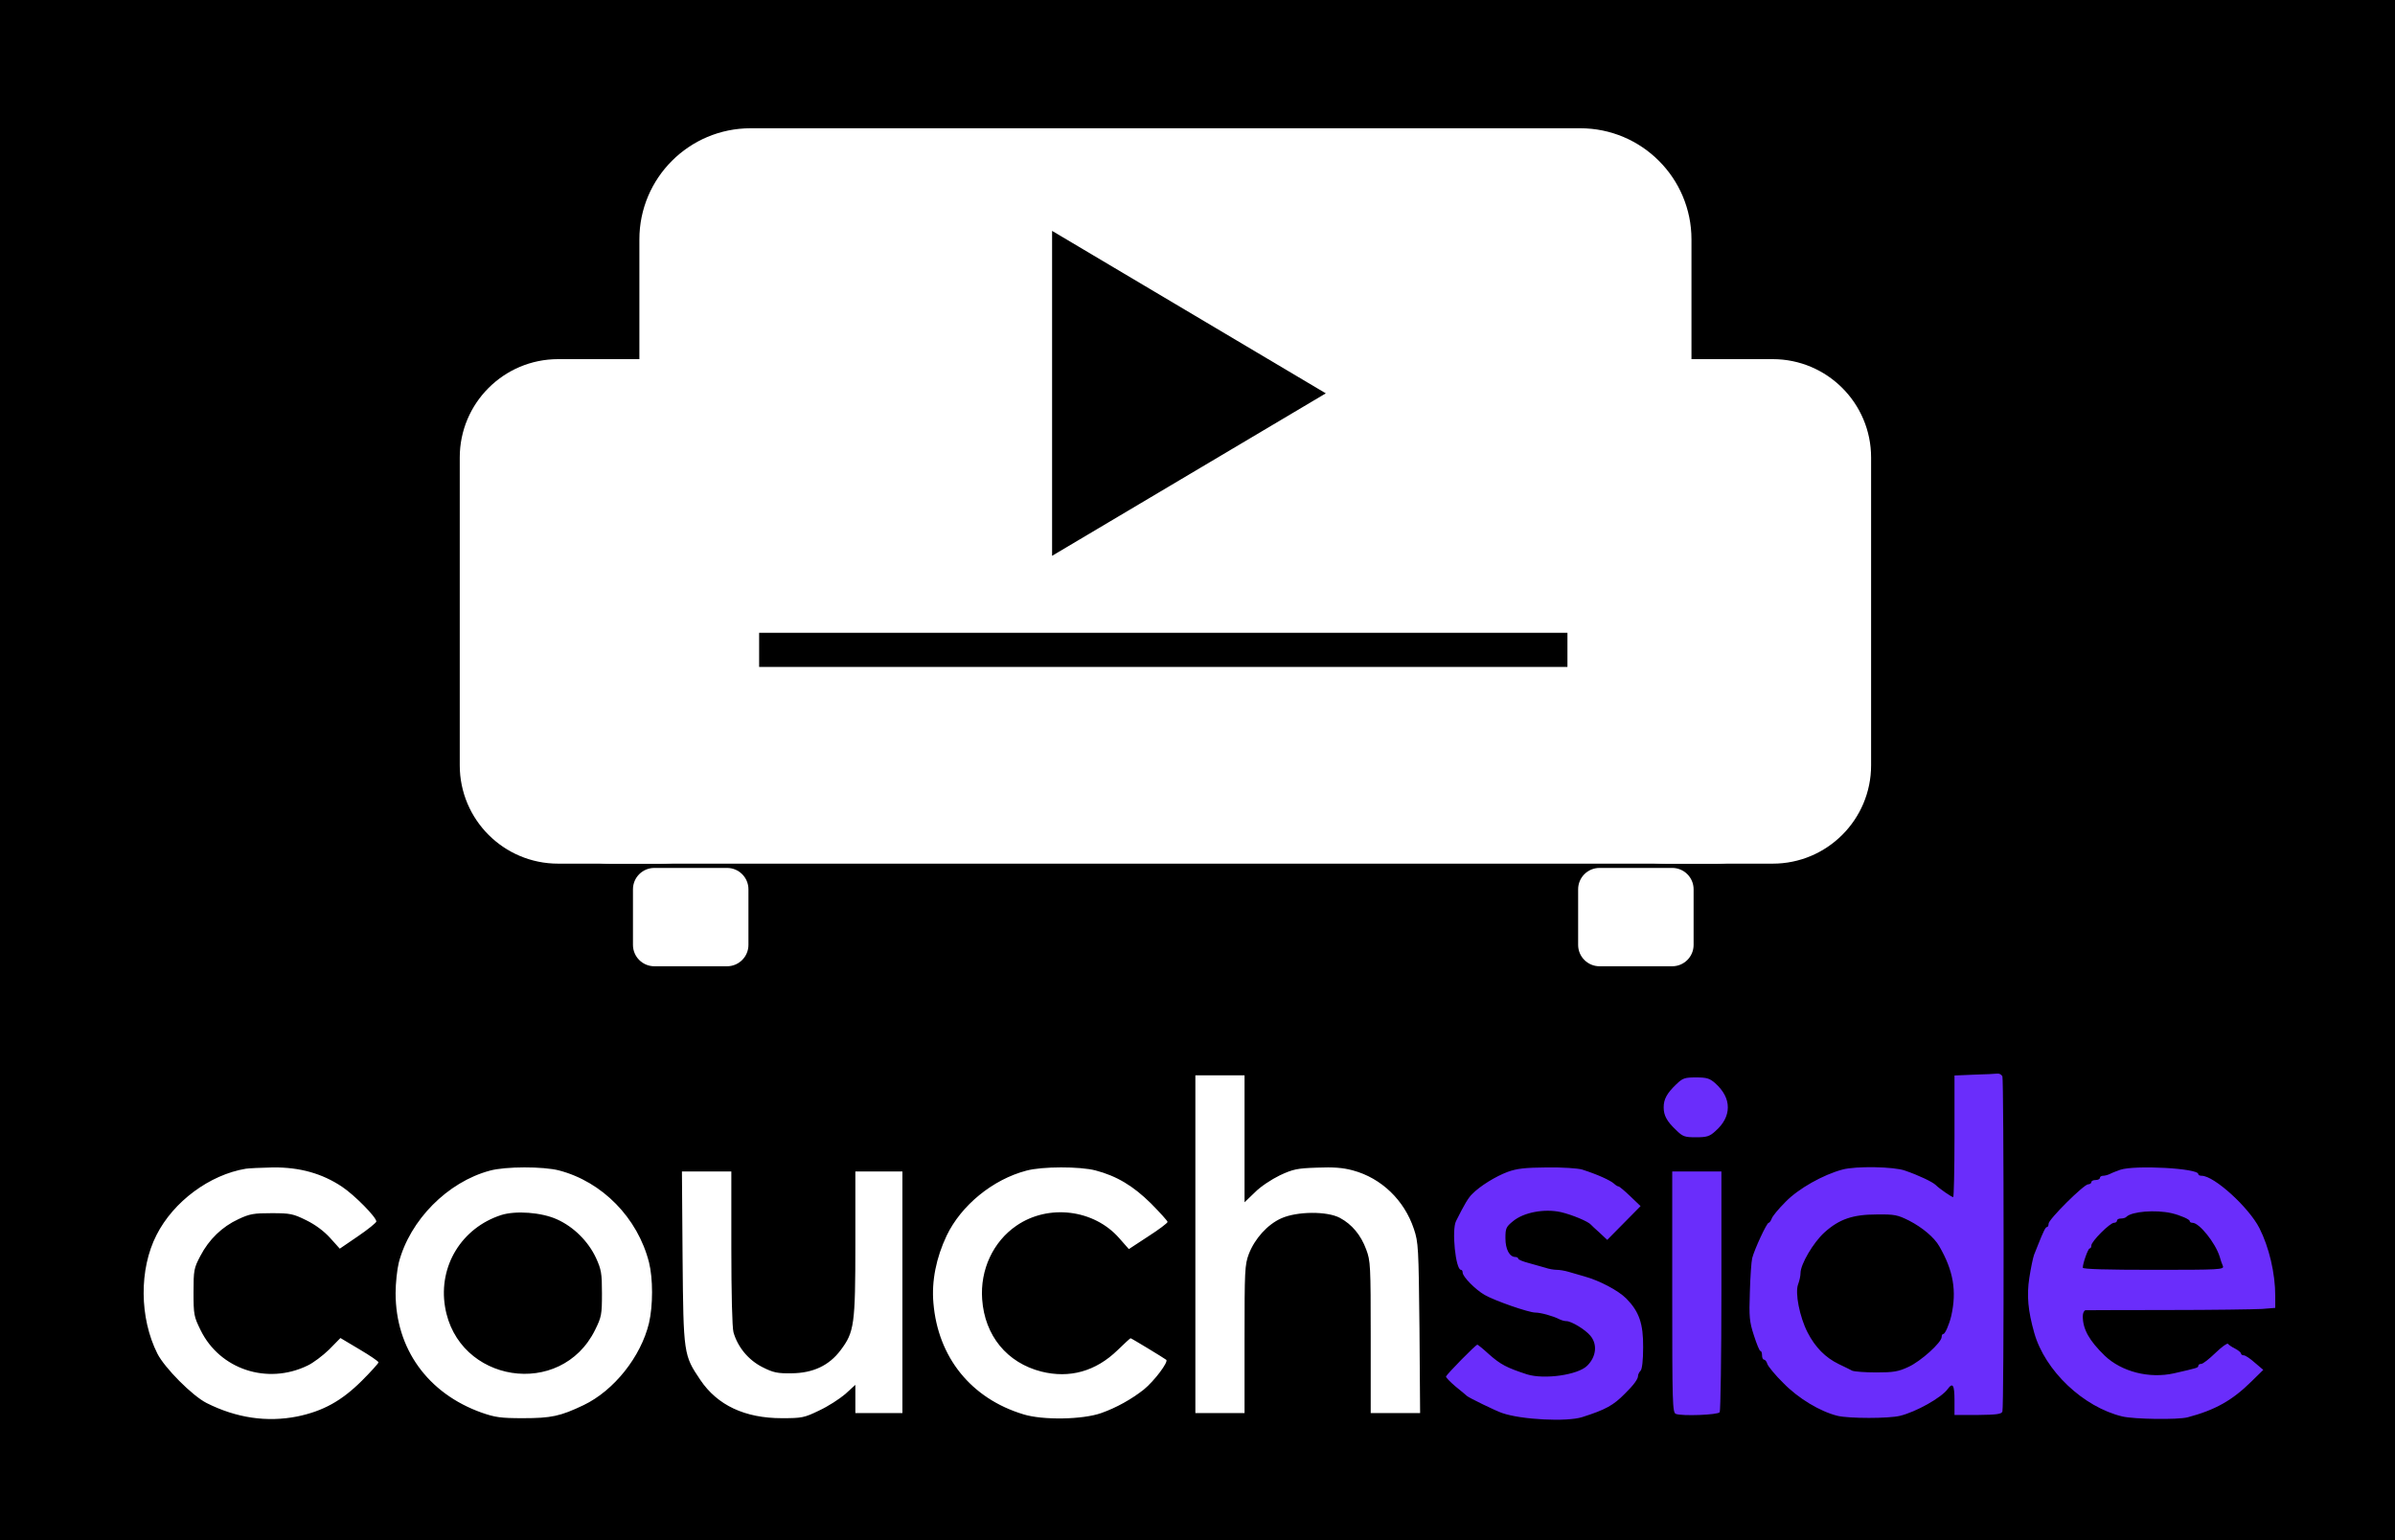
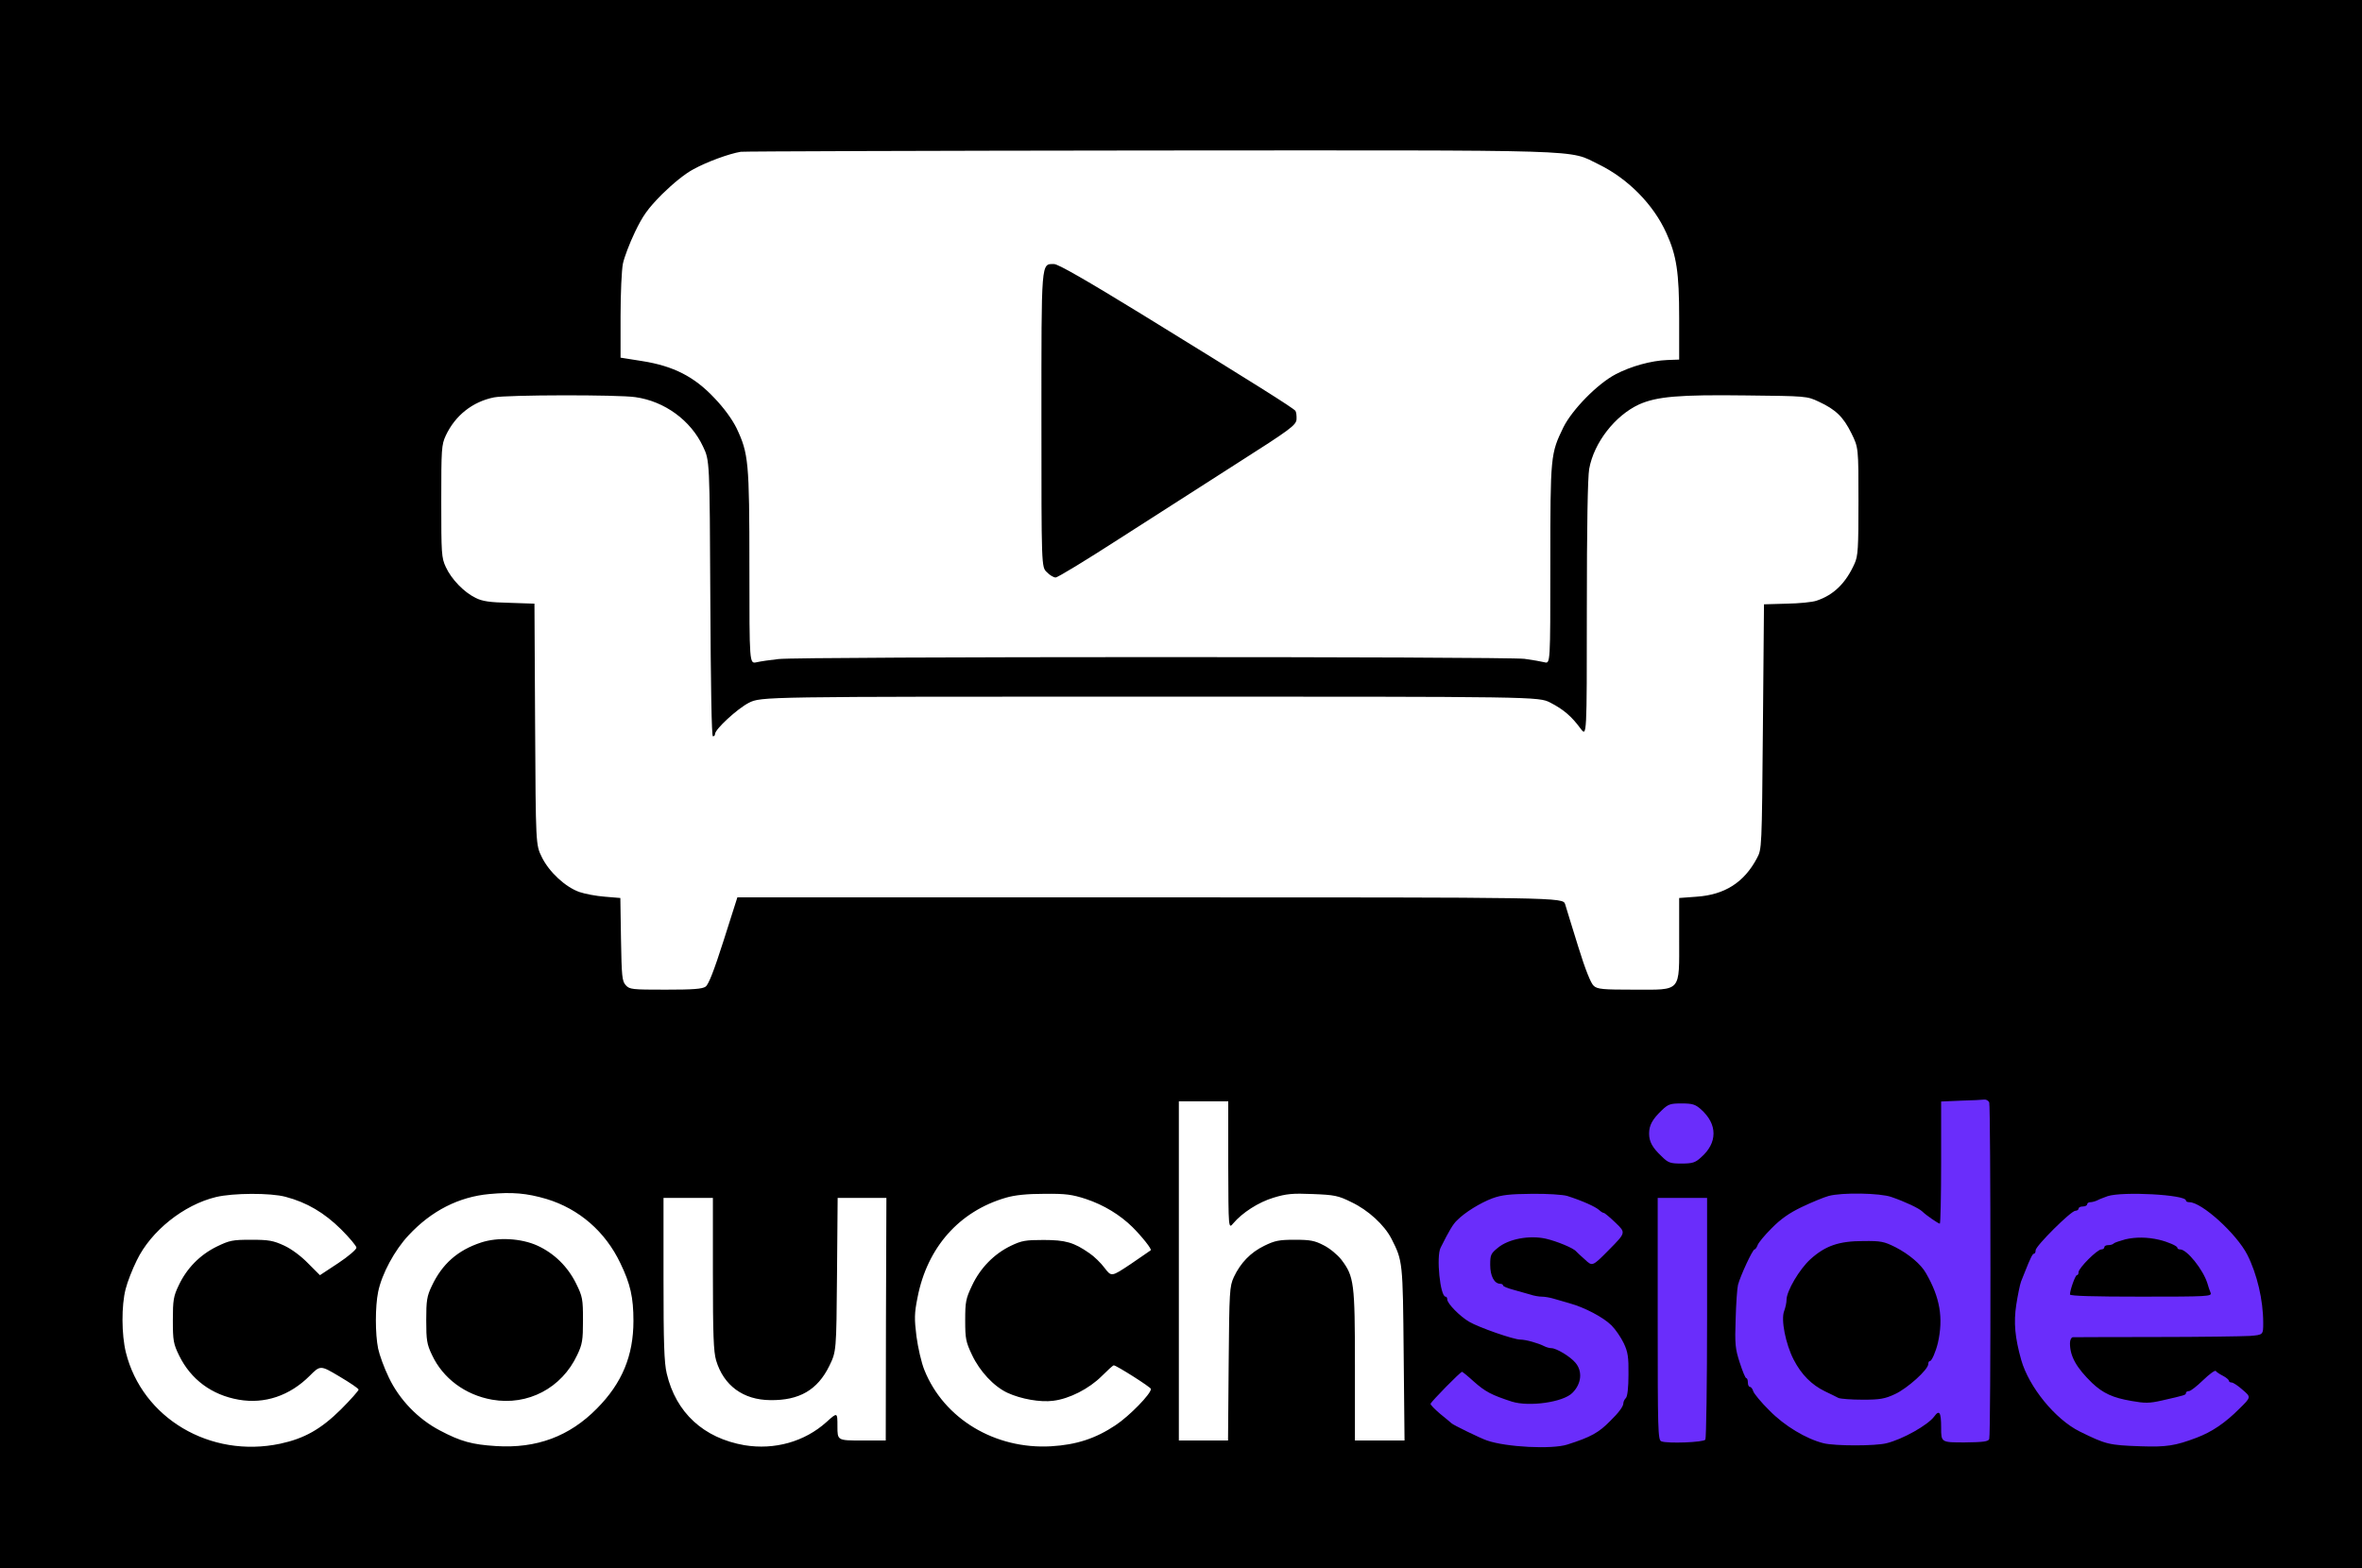
- <svg xmlns="http://www.w3.org/2000/svg" viewBox="160 340 1120 720" role="img" aria-label="Couchside">
+ <svg xmlns="http://www.w3.org/2000/svg" viewBox="170 330 1100 730" role="img" aria-label="Couchside">
  <rect width="1408" height="1408" fill="#000" />
-   <defs>
-     <mask id="couch">
-       <rect x="459" y="400" width="492" height="236" rx="52" fill="#fff" />
-       <rect x="375" y="508" width="140" height="236" rx="46" fill="#fff" />
-       <rect x="893" y="508" width="142" height="236" rx="46" fill="#fff" />
-       <rect x="415" y="652" width="578" height="92" rx="30" fill="#fff" />
-       <rect x="456" y="746" width="54" height="46" rx="10" fill="#fff" />
-       <rect x="898" y="746" width="54" height="46" rx="10" fill="#fff" />
-       <path fill="#000" d="M652 448 L780 524 L652 600 Z" />
-     </mask>
-   </defs>
-   <rect x="365" y="390" width="680" height="412" fill="#fff" mask="url(#couch)" />
  <g transform="translate(0,1408) scale(0.1,-0.1)" fill="#fff">
-     <path d="M7190 4860 l0 -790 115 0 115 0 0 345 c0 322 1 348 20 399 28 72 87 138 152 167 74 33 214 34 274 2 56 -30 98 -80 123 -148 20 -53 21 -74 21 -410 l0 -355 116 0 115 0 -3 398 c-4 377 -5 400 -26 463 -45 135 -152 238 -285 274 -48 13 -91 16 -168 13 -92 -3 -112 -7 -174 -36 -39 -19 -91 -53 -117 -80 l-48 -46 0 297 0 297 -115 0 -115 0 0 -790z M2750 5213 c-170 -28 -339 -154 -418 -310 -82 -160 -80 -388 4 -555 34 -67 163 -197 230 -231 139 -70 282 -91 424 -63 121 25 208 73 303 168 42 42 77 81 77 85 0 5 -40 32 -89 61 l-89 53 -53 -54 c-30 -29 -75 -63 -101 -75 -188 -91 -410 -18 -500 166 -31 63 -33 72 -33 177 0 104 2 113 32 170 40 77 102 137 178 172 53 25 72 28 155 28 88 0 101 -3 162 -33 43 -21 83 -51 112 -83 l45 -50 85 58 c47 32 85 63 86 69 0 20 -101 123 -161 163 -93 62 -197 91 -322 90 -56 -1 -113 -4 -127 -6z M3891 5204 c-198 -53 -374 -231 -426 -430 -8 -32 -15 -96 -15 -143 0 -260 150 -469 402 -559 63 -22 89 -26 193 -26 133 0 175 9 284 61 142 68 268 226 306 384 19 82 19 208 0 284 -53 208 -218 377 -421 430 -74 19 -250 19 -323 -1z m314 -228 c78 -35 146 -103 182 -180 25 -55 28 -72 28 -166 0 -99 -2 -110 -32 -171 -160 -324 -644 -248 -702 109 -31 190 78 368 262 428 68 22 190 13 262 -20z M6400 5204 c-157 -41 -305 -162 -373 -304 -49 -103 -71 -213 -62 -315 21 -254 176 -447 421 -521 90 -28 277 -25 364 6 71 25 142 65 199 110 49 40 116 129 105 139 -10 8 -163 101 -167 101 -2 0 -29 -25 -61 -56 -102 -99 -224 -133 -356 -100 -161 41 -265 168 -277 338 -10 138 51 270 161 345 149 102 362 76 480 -59 l45 -51 90 59 c50 32 91 63 91 68 0 5 -35 43 -77 86 -84 83 -161 129 -260 155 -73 19 -250 19 -323 -1z M4792 4798 c4 -454 5 -457 83 -573 80 -119 209 -179 381 -179 94 0 105 2 175 36 41 19 95 54 122 77 l47 43 0 -66 0 -66 110 0 110 0 0 565 0 565 -110 0 -110 0 0 -337 c0 -380 -5 -414 -69 -499 -54 -72 -129 -107 -229 -108 -66 -1 -86 3 -137 29 -65 33 -115 93 -135 163 -6 22 -10 182 -10 395 l0 357 -116 0 -115 0 3 -402z" />
+     <path d="M5150 10073 c-55 -9 -158 -47 -220 -81 -40 -21 -96 -67 -147 -117 -67 -68 -89 -99 -126 -176 -25 -52 -50 -118 -56 -147 -6 -29 -11 -140 -11 -245 l0 -193 101 -16 c145 -23 242 -72 336 -172 45 -47 82 -98 103 -140 56 -119 60 -155 60 -650 0 -448 0 -448 33 -441 17 4 64 11 102 15 91 12 3390 12 3475 1 36 -5 77 -12 93 -16 27 -7 27 -7 27 456 0 509 1 515 61 639 41 82 159 203 244 247 71 37 164 63 240 66 l55 2 0 193 c0 213 -12 292 -60 397 -60 133 -179 253 -314 319 -147 71 -7 66 -2093 65 -1033 -1 -1889 -4 -1903 -6z m1866 -756 c531 -327 708 -438 717 -451 4 -6 6 -24 5 -40 -3 -27 -28 -46 -278 -205 -152 -97 -400 -256 -551 -353 -152 -98 -283 -178 -293 -178 -9 0 -28 11 -41 25 -25 24 -25 24 -25 707 0 751 -2 728 59 728 19 0 151 -76 407 -233z M4001 8929 c-100 -20 -181 -84 -225 -178 -20 -43 -21 -62 -21 -306 0 -245 1 -263 21 -306 26 -57 85 -118 139 -144 31 -16 66 -21 157 -23 l117 -4 3 -561 c3 -562 3 -562 31 -619 34 -70 110 -140 175 -163 26 -9 79 -19 119 -22 l72 -6 3 -192 c3 -173 5 -195 22 -214 18 -20 29 -21 185 -21 128 0 171 3 187 14 14 10 39 74 84 215 l64 201 1922 0 c1922 0 1922 0 1933 -32 5 -18 33 -107 61 -198 33 -107 59 -171 72 -182 17 -16 43 -18 188 -18 223 0 210 -15 210 240 l0 187 81 6 c131 9 221 66 281 179 23 43 23 43 28 613 l5 570 105 3 c58 1 121 7 140 14 79 26 136 81 177 173 16 35 18 71 18 290 0 250 0 250 -33 317 -37 75 -72 110 -152 147 -55 26 -58 26 -339 29 -313 4 -415 -5 -498 -42 -112 -52 -210 -178 -232 -300 -7 -39 -11 -269 -11 -654 0 -595 0 -595 -29 -556 -42 57 -79 89 -141 121 -55 28 -55 28 -1865 28 -1810 0 -1810 0 -1868 -29 -54 -28 -157 -123 -157 -145 0 -6 -4 -11 -10 -11 -6 0 -10 235 -12 643 -3 642 -3 642 -34 707 -57 122 -179 211 -315 230 -79 12 -598 11 -658 -1z" />
+     <path d="M7190 4860 l0 -790 115 0 114 0 3 358 c3 338 4 359 24 403 31 66 78 115 142 146 49 24 69 28 142 28 72 0 93 -4 135 -26 28 -14 64 -44 82 -67 59 -78 63 -107 63 -494 l0 -348 116 0 115 0 -4 403 c-4 429 -4 433 -57 537 -33 64 -108 133 -186 170 -62 31 -80 34 -181 38 -94 4 -123 1 -182 -17 -70 -21 -146 -70 -188 -120 -22 -26 -22 -26 -23 272 l0 297 -115 0 -115 0 0 -790z M3979 5218 c-142 -13 -270 -78 -376 -192 -65 -69 -125 -180 -142 -264 -14 -68 -14 -196 0 -264 6 -29 28 -90 50 -135 49 -103 136 -193 237 -246 98 -52 151 -66 262 -73 189 -12 342 45 470 175 117 118 170 246 170 408 0 109 -14 172 -61 269 -70 147 -192 253 -344 299 -92 27 -159 33 -266 23z m223 -240 c79 -36 142 -98 181 -177 30 -61 32 -72 32 -171 0 -93 -3 -112 -27 -162 -72 -154 -230 -237 -396 -208 -125 22 -229 99 -280 208 -24 50 -27 69 -27 162 0 92 3 112 26 160 48 102 120 166 229 202 78 26 187 20 262 -14z M2706 5204 c-150 -36 -303 -158 -369 -295 -20 -40 -44 -101 -52 -134 -20 -77 -19 -212 1 -294 76 -307 393 -495 719 -426 112 24 189 67 283 160 45 45 82 87 82 92 0 5 -40 32 -89 61 -89 53 -89 53 -139 3 -93 -93 -210 -132 -330 -111 -126 22 -223 94 -278 206 -26 54 -29 68 -29 164 0 93 3 112 27 162 37 79 98 142 177 181 60 29 73 32 161 32 82 0 103 -4 153 -27 35 -16 80 -50 112 -83 l55 -55 85 56 c47 31 85 64 85 72 0 8 -33 47 -72 86 -78 77 -159 125 -258 151 -70 19 -245 18 -324 -1z M6385 5201 c-218 -63 -367 -232 -412 -465 -15 -74 -15 -100 -5 -181 7 -52 23 -123 37 -157 91 -227 329 -370 590 -355 118 7 207 36 300 98 66 44 165 146 165 169 0 8 -161 110 -173 110 -4 0 -29 -23 -56 -50 -59 -59 -151 -106 -226 -115 -60 -8 -150 8 -213 37 -64 30 -129 100 -165 176 -29 61 -32 76 -32 162 0 86 3 101 32 162 38 81 102 147 181 185 50 24 68 27 152 27 102 0 141 -11 214 -62 21 -14 53 -45 70 -68 32 -42 32 -42 122 18 49 34 91 62 93 64 6 5 -40 63 -85 108 -58 57 -133 103 -217 131 -65 21 -93 25 -194 24 -81 0 -137 -6 -178 -18z M4790 4823 c0 -298 3 -391 15 -441 43 -183 172 -301 362 -334 140 -23 280 16 382 108 51 46 51 46 51 -20 0 -66 0 -66 113 -66 l112 0 1 565 2 565 -113 0 -114 0 -3 -358 c-3 -357 -3 -357 -36 -425 -55 -112 -140 -161 -275 -159 -126 1 -217 68 -252 185 -12 41 -15 120 -15 404 l0 353 -115 0 -115 0 0 -377z" />
  </g>
  <g transform="translate(0,1408) scale(0.1,-0.1)" fill="#6A2DFB">
-     <path d="M10833 5653 l-93 -4 0 -284 c0 -157 -3 -285 -6 -285 -7 0 -64 39 -82 57 -16 15 -79 45 -143 67 -52 19 -231 22 -293 5 -90 -24 -206 -89 -266 -151 -33 -33 -62 -68 -65 -79 -4 -10 -10 -19 -14 -19 -9 0 -66 -123 -77 -165 -4 -16 -9 -88 -11 -160 -4 -115 -2 -138 19 -202 13 -40 26 -73 31 -73 4 0 7 -9 7 -20 0 -11 4 -20 9 -20 5 0 13 -9 16 -21 4 -11 37 -52 75 -89 70 -72 172 -133 253 -153 54 -13 240 -13 292 0 75 18 194 85 223 125 24 33 32 19 32 -52 l0 -69 109 0 c88 1 111 4 115 16 8 20 7 1549 0 1568 -4 8 -14 14 -23 13 -9 -1 -58 -4 -108 -5z m-305 -683 c62 -32 118 -79 141 -120 66 -114 82 -209 56 -325 -10 -42 -29 -85 -37 -85 -5 0 -8 -6 -8 -14 0 -26 -98 -114 -155 -140 -47 -22 -70 -26 -150 -26 -53 0 -103 4 -113 8 -9 5 -38 19 -63 31 -62 30 -110 78 -146 148 -37 72 -60 186 -44 226 6 16 11 39 11 52 0 41 60 143 112 190 69 62 132 84 245 84 83 1 97 -2 151 -29z M9439 5608 c-44 -42 -59 -70 -59 -108 0 -38 15 -66 59 -107 30 -30 40 -33 92 -33 50 0 64 4 90 28 39 34 59 72 59 112 0 40 -20 78 -59 113 -26 23 -40 27 -90 27 -52 0 -62 -3 -92 -32z M8650 5198 c-56 -21 -129 -66 -165 -103 -18 -17 -36 -47 -76 -127 -21 -41 -2 -228 23 -228 5 0 8 -6 8 -13 0 -19 59 -79 102 -104 46 -27 207 -83 238 -83 25 0 83 -16 112 -31 10 -5 24 -9 33 -9 23 0 88 -39 112 -68 34 -40 28 -98 -14 -140 -43 -44 -202 -66 -282 -41 -95 31 -124 46 -179 95 -26 24 -50 43 -53 44 -8 0 -142 -137 -147 -149 -1 -4 19 -25 45 -47 26 -21 50 -41 53 -44 6 -7 137 -71 165 -80 89 -31 302 -42 374 -19 110 35 146 55 200 110 40 39 61 68 61 82 0 7 5 18 12 25 7 7 12 48 12 109 1 112 -19 168 -79 229 -38 38 -126 84 -195 103 -25 7 -59 17 -76 22 -17 5 -41 9 -54 9 -13 0 -37 4 -54 10 -17 5 -52 15 -78 22 -27 7 -48 16 -48 20 0 4 -6 8 -13 8 -28 0 -47 36 -47 88 0 46 3 53 35 79 50 42 147 60 224 43 52 -12 129 -44 141 -59 3 -3 21 -21 41 -38 l35 -33 78 79 78 79 -48 46 c-26 25 -51 46 -55 46 -4 0 -14 6 -21 13 -18 16 -77 43 -149 66 -20 6 -93 11 -165 10 -103 -1 -140 -5 -184 -21z M11515 5208 c-16 -6 -38 -14 -47 -19 -10 -5 -25 -9 -33 -9 -8 0 -15 -4 -15 -10 0 -5 -9 -10 -20 -10 -11 0 -20 -4 -20 -10 0 -5 -7 -10 -15 -10 -20 0 -185 -164 -185 -184 0 -9 -3 -16 -8 -16 -6 0 -16 -19 -42 -85 -4 -11 -12 -31 -18 -45 -5 -14 -15 -62 -22 -107 -13 -84 -6 -155 23 -258 50 -177 229 -347 412 -391 56 -13 258 -16 305 -4 129 34 209 79 299 168 l55 54 -40 34 c-21 19 -44 34 -51 34 -7 0 -13 4 -13 8 0 5 -12 15 -27 23 -16 8 -31 18 -34 23 -4 4 -30 -15 -59 -43 -29 -28 -58 -51 -66 -51 -8 0 -14 -4 -14 -9 0 -9 -3 -10 -113 -35 -116 -26 -245 7 -324 82 -73 71 -103 124 -103 185 0 15 6 27 13 28 6 0 181 1 387 1 206 0 403 3 438 5 l62 5 0 56 c0 106 -29 228 -74 317 -50 98 -212 245 -270 245 -9 0 -16 3 -16 8 0 27 -295 43 -365 20z m240 -203 c42 -10 85 -29 85 -37 0 -5 6 -8 13 -8 32 0 107 -94 127 -158 4 -15 11 -35 15 -44 7 -17 -13 -18 -324 -18 -217 0 -331 3 -331 10 0 21 25 90 32 90 5 0 8 6 8 14 0 19 87 106 106 106 8 0 14 5 14 10 0 6 8 10 18 10 10 0 22 3 26 8 25 25 136 34 211 17z M9420 4636 c0 -519 1 -564 17 -570 28 -11 197 -5 205 8 4 6 8 262 8 569 l0 557 -115 0 -115 0 0 -564z" />
+     <path d="M10833 5653 l-93 -4 0 -284 c0 -157 -3 -285 -6 -285 -7 0 -64 39 -82 57 -16 15 -79 45 -143 67 -52 19 -231 22 -293 5 -22 -6 -78 -29 -124 -51 -59 -28 -100 -57 -142 -100 -33 -33 -62 -68 -65 -79 -4 -10 -10 -19 -14 -19 -9 0 -66 -123 -77 -165 -4 -16 -9 -88 -11 -160 -4 -115 -2 -138 19 -202 13 -40 26 -73 31 -73 4 0 7 -9 7 -20 0 -11 4 -20 9 -20 5 0 13 -9 16 -21 4 -11 37 -52 75 -89 70 -72 172 -133 253 -153 54 -13 240 -13 292 0 75 18 194 85 223 125 24 33 32 19 32 -52 0 -69 0 -69 109 -69 88 1 111 4 115 16 8 20 7 1549 0 1568 -4 8 -14 14 -23 13 -9 -1 -58 -4 -108 -5z m-305 -683 c62 -32 118 -79 141 -120 66 -114 82 -209 56 -325 -10 -42 -29 -85 -37 -85 -5 0 -8 -6 -8 -14 0 -26 -98 -114 -155 -140 -47 -22 -70 -26 -150 -26 -53 0 -103 4 -113 8 -9 5 -38 19 -63 31 -62 30 -110 78 -146 148 -37 72 -60 186 -44 226 6 16 11 39 11 52 0 41 60 143 112 190 69 62 132 84 245 84 83 1 97 -2 151 -29z M9439 5608 c-44 -42 -59 -70 -59 -108 0 -38 15 -66 59 -107 30 -30 40 -33 92 -33 50 0 64 4 90 28 39 34 59 72 59 112 0 40 -20 78 -59 113 -26 23 -40 27 -90 27 -52 0 -62 -3 -92 -32z M8650 5198 c-56 -21 -129 -66 -165 -103 -18 -17 -36 -47 -76 -127 -21 -41 -2 -228 23 -228 5 0 8 -6 8 -13 0 -19 59 -79 102 -104 46 -27 207 -83 238 -83 25 0 83 -16 112 -31 10 -5 24 -9 33 -9 23 0 88 -39 112 -68 34 -40 28 -98 -14 -140 -43 -44 -202 -66 -282 -41 -95 31 -124 46 -179 95 -26 24 -50 43 -53 44 -8 0 -142 -137 -147 -149 -1 -4 19 -25 45 -47 26 -21 50 -41 53 -44 6 -7 137 -71 165 -80 89 -31 302 -42 374 -19 110 35 146 55 200 110 40 39 61 68 61 82 0 7 5 18 12 25 7 7 12 48 12 109 1 82 -3 106 -22 146 -13 27 -38 64 -57 83 -38 38 -126 84 -195 103 -25 7 -59 17 -76 22 -17 5 -41 9 -54 9 -13 0 -37 4 -54 10 -17 5 -52 15 -78 22 -27 7 -48 16 -48 20 0 4 -6 8 -13 8 -28 0 -47 36 -47 88 0 46 3 53 35 79 50 42 147 60 224 43 52 -12 129 -44 141 -59 3 -3 21 -21 41 -38 35 -33 35 -33 113 46 78 79 78 79 30 125 -26 25 -51 46 -55 46 -4 0 -14 6 -21 13 -18 16 -77 43 -149 66 -20 6 -93 11 -165 10 -103 -1 -140 -5 -184 -21z M11515 5208 c-16 -6 -38 -14 -47 -19 -10 -5 -25 -9 -33 -9 -8 0 -15 -4 -15 -10 0 -5 -9 -10 -20 -10 -11 0 -20 -4 -20 -10 0 -5 -7 -10 -15 -10 -20 0 -185 -164 -185 -184 0 -9 -3 -16 -8 -16 -6 0 -16 -19 -42 -85 -4 -11 -12 -31 -18 -45 -5 -14 -15 -62 -22 -107 -13 -84 -6 -155 23 -258 36 -126 158 -276 272 -333 122 -60 135 -64 285 -69 118 -4 160 2 260 40 71 27 132 68 199 135 55 54 55 54 15 88 -21 19 -44 34 -51 34 -7 0 -13 4 -13 8 0 5 -12 15 -27 23 -16 8 -31 18 -34 23 -4 4 -30 -15 -59 -43 -29 -28 -58 -51 -66 -51 -8 0 -14 -4 -14 -9 0 -9 -3 -10 -113 -35 -57 -13 -78 -13 -140 -2 -88 15 -133 36 -184 84 -73 71 -103 124 -103 185 0 15 6 27 13 28 6 0 181 1 387 1 206 0 403 3 438 5 62 5 62 5 62 61 0 106 -29 228 -74 317 -50 98 -212 245 -270 245 -9 0 -16 3 -16 8 0 27 -295 43 -365 20z m240 -203 c42 -10 85 -29 85 -37 0 -5 6 -8 13 -8 32 0 107 -94 127 -158 4 -15 11 -35 15 -44 7 -17 -13 -18 -324 -18 -217 0 -331 3 -331 10 0 21 25 90 32 90 5 0 8 6 8 14 0 19 87 106 106 106 8 0 14 5 14 10 0 6 8 10 18 10 10 0 22 3 26 8 4 4 29 12 54 19 47 11 101 11 157 -2z M9420 4636 c0 -519 1 -564 17 -570 28 -11 197 -5 205 8 4 6 8 262 8 569 l0 557 -115 0 -115 0 0 -564z" />
  </g>
</svg>
